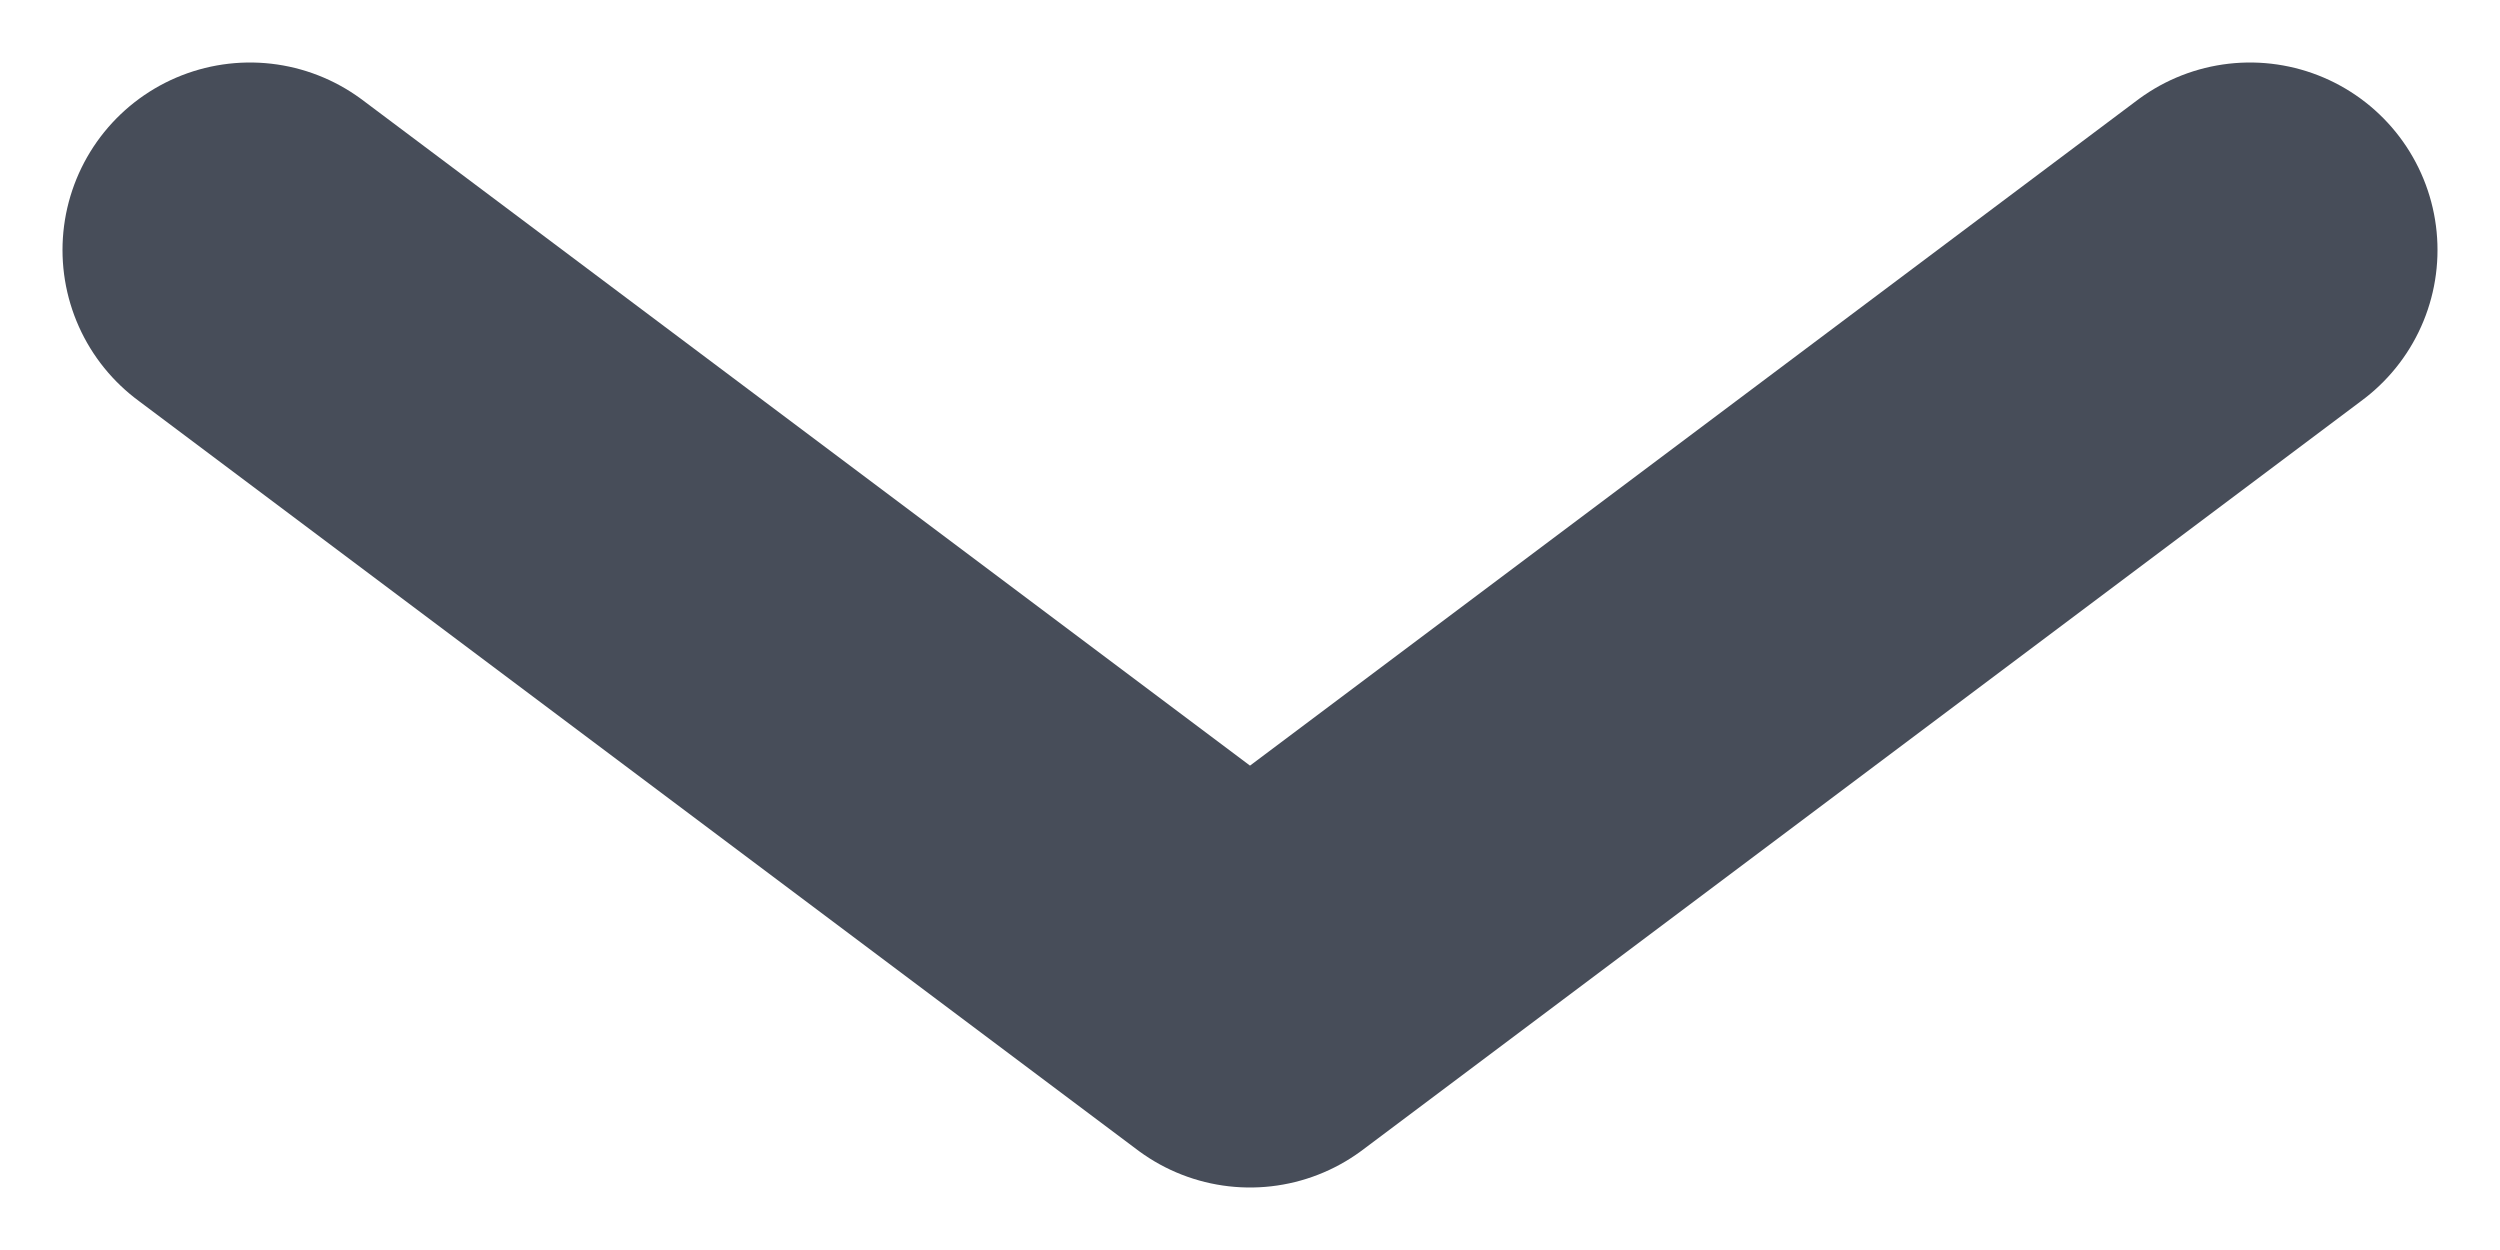
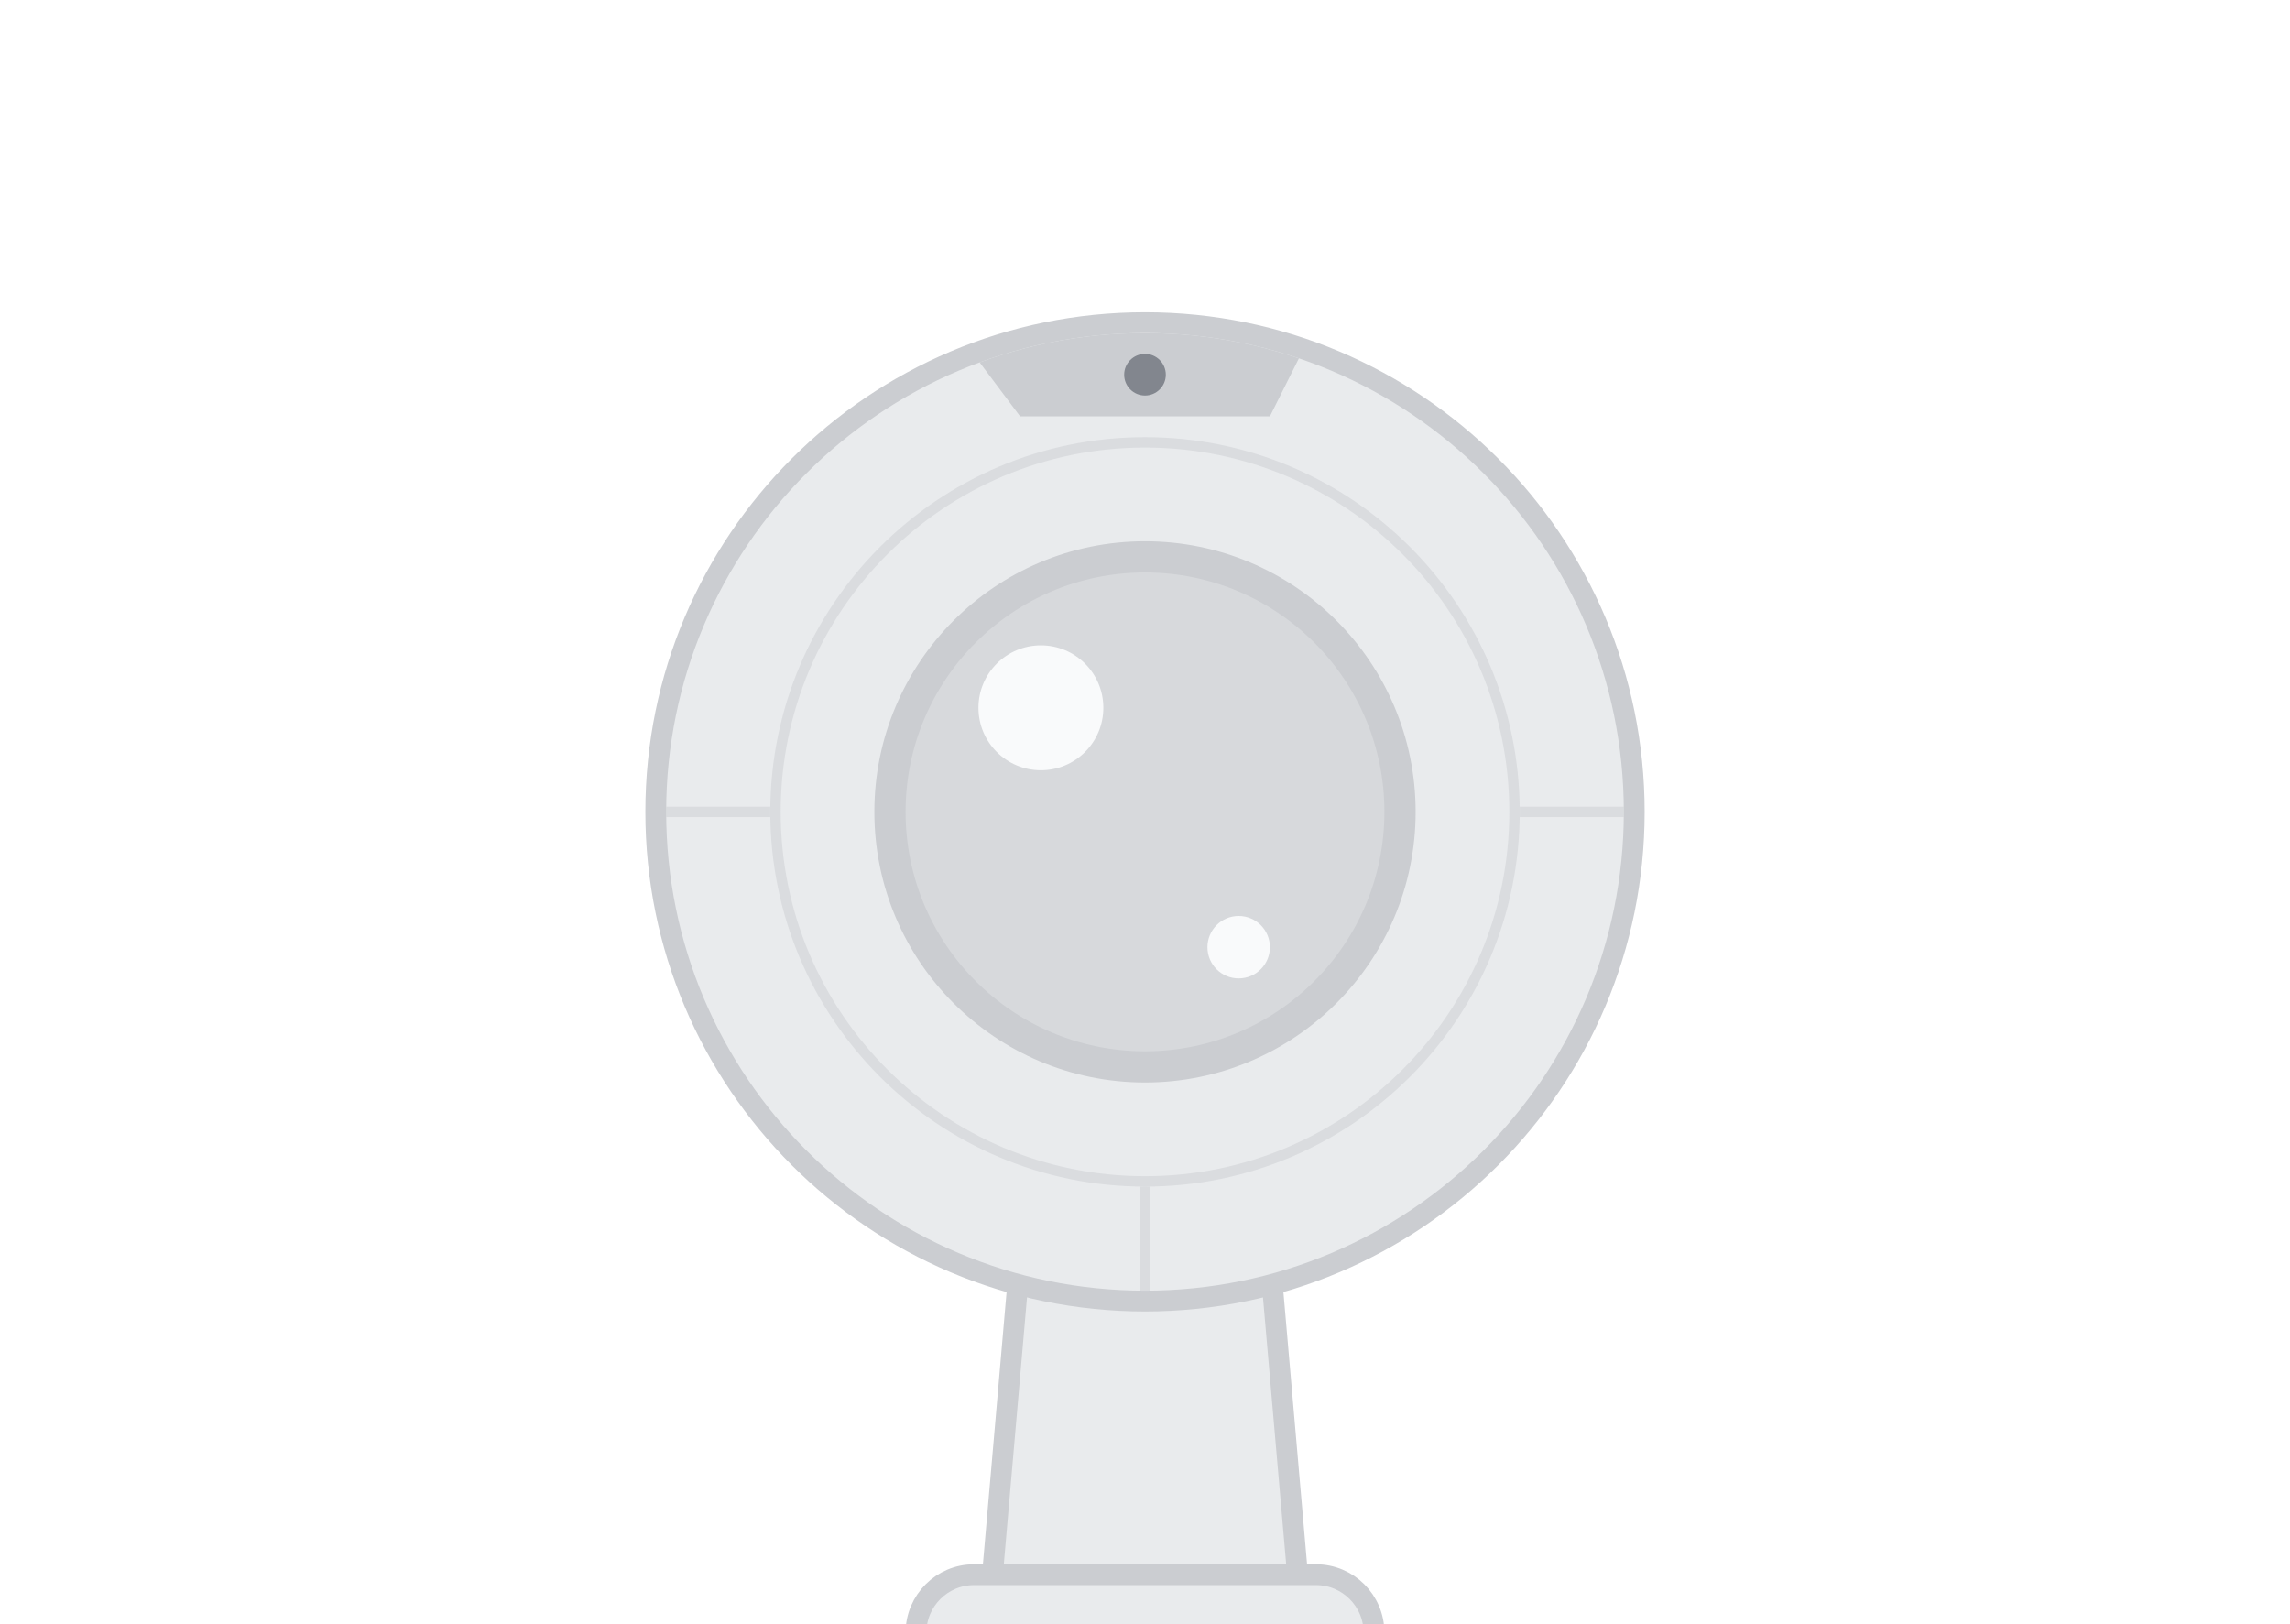
- <svg xmlns="http://www.w3.org/2000/svg" width="10" height="5" viewBox="0 0 10 5" fill="none">
-   <path d="M1 1L5 4L9 1" stroke="#474D59" stroke-width="1.5" stroke-linecap="round" stroke-linejoin="round" />
+ <svg xmlns="http://www.w3.org/2000/svg" width="110" height="78" viewBox="0 0 110 78" fill="none">
+   <path d="M47.439 78.33L49.244 57.571H60.756L62.561 78.33C62.619 78.997 62.093 79.571 61.422 79.571H48.578C47.907 79.571 47.381 78.997 47.439 78.33Z" fill="#E9EBED" stroke="#CBCDD1" />
+   <rect x="44" y="75.643" width="22" height="5.571" rx="2.786" fill="#E9EBED" stroke="#CBCDD1" />
+   <circle cx="55" cy="39" r="23.5" fill="#E9EBED" stroke="#CBCDD1" />
+   <mask id="mask0_523_12769" style="mask-type:alpha" maskUnits="userSpaceOnUse" x="32" y="16" width="46" height="46">
+     <circle cx="55" cy="39" r="22.5" fill="#CBCDD1" stroke="#CBCDD1" />
+   </mask>
+   <g mask="url(#mask0_523_12769)">
+     <path d="M46 16H63L61 20H55H49L46 16Z" fill="#CBCDD1" />
+   </g>
+   <circle opacity="0.5" cx="55" cy="39" r="17.75" stroke="#CBCDD1" stroke-width="0.5" />
+   <circle cx="55" cy="39" r="12.25" fill="#CBCDD1" fill-opacity="0.6" stroke="#CBCDD1" stroke-width="1.5" />
+   <path opacity="0.5" d="M37 39H32" stroke="#CBCDD1" stroke-width="0.5" />
+   <path opacity="0.5" d="M55 57V62" stroke="#CBCDD1" stroke-width="0.5" />
+   <path opacity="0.5" d="M73 39H78" stroke="#CBCDD1" stroke-width="0.5" />
+   <circle cx="59.5" cy="45.5" r="1.5" fill="#F9FAFB" />
+   <circle cx="50" cy="34" r="3" fill="#F9FAFB" />
+   <circle cx="55" cy="18" r="1" fill="#82868E" />
</svg>
